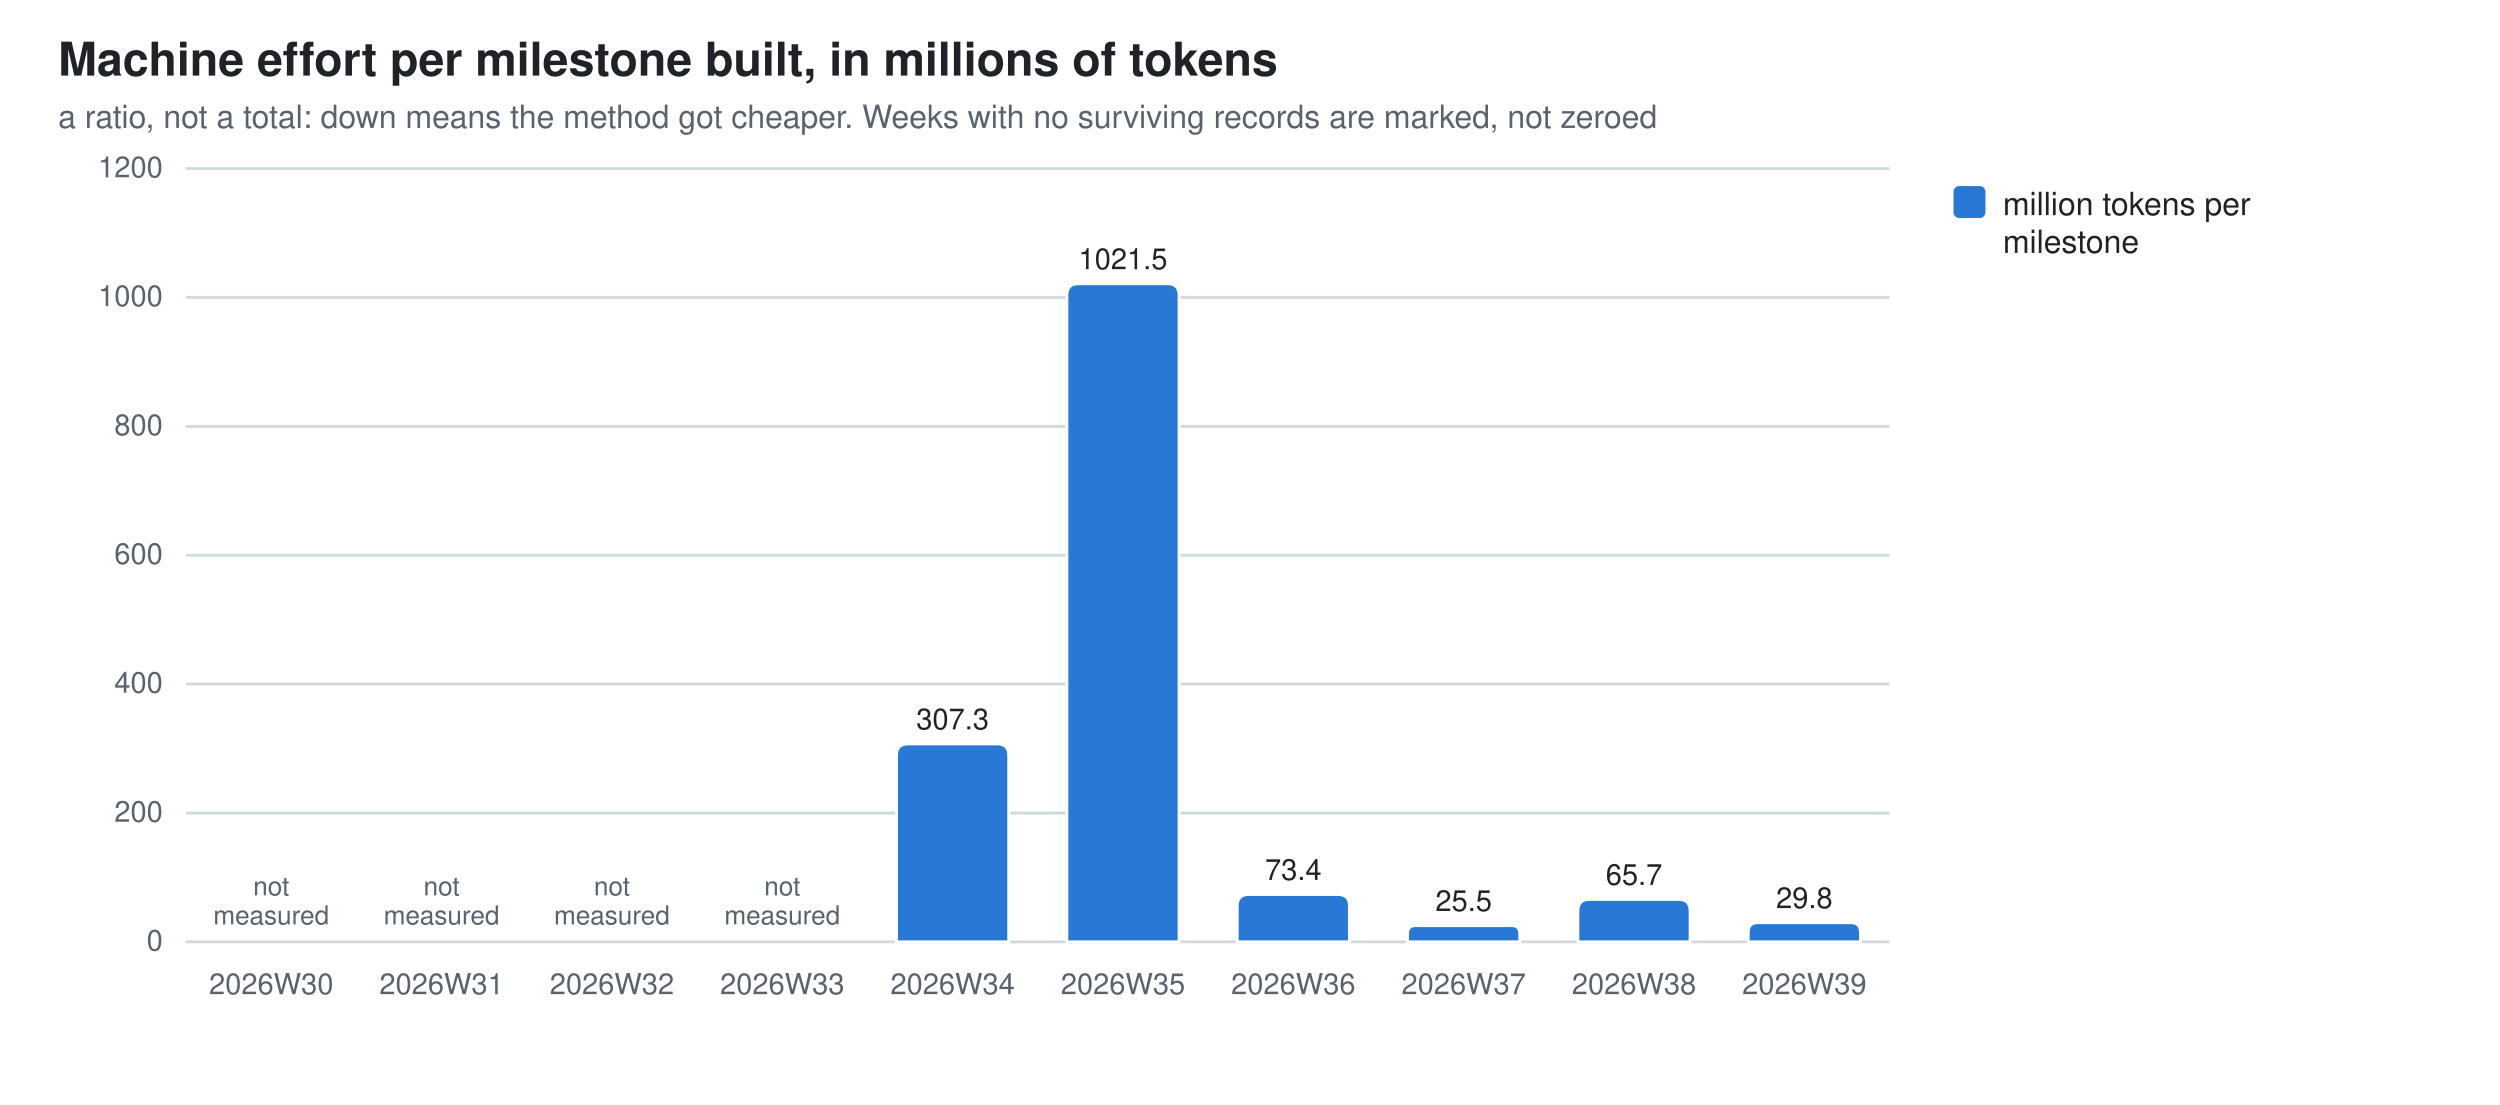
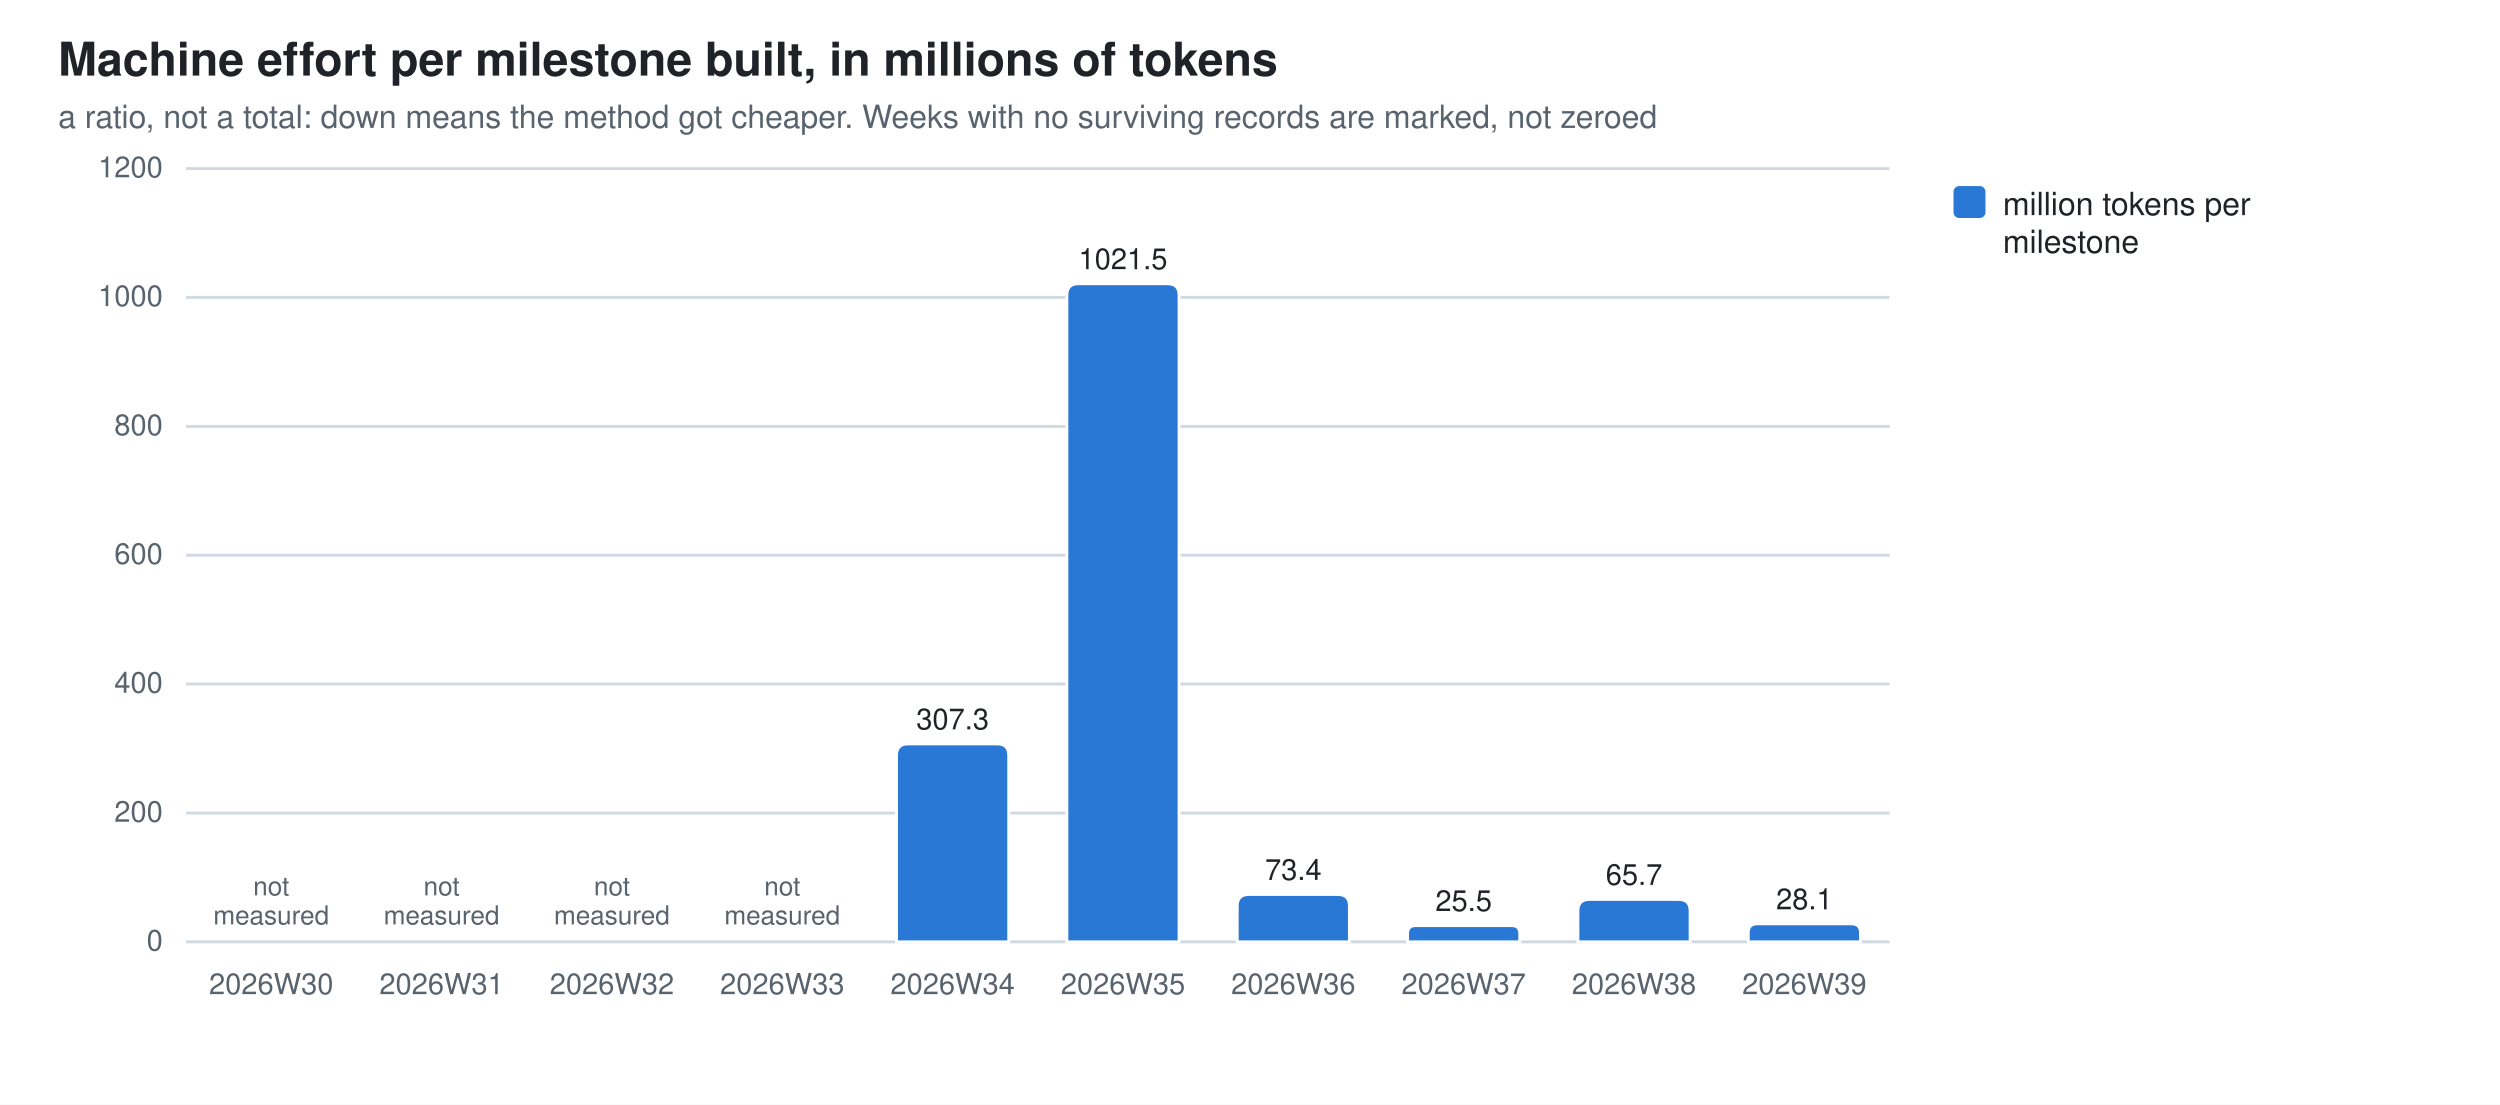
<svg xmlns="http://www.w3.org/2000/svg" width="860" height="380" viewBox="0 0 860 380" role="img" aria-label="Machine effort per milestone built, in millions of tokens">
  <style>
  .bg{fill:#ffffff} .fg{fill:#1f2328} .mut{fill:#59636e} .grid{stroke:#d1d9e0}
  .seg{stroke:#ffffff;stroke-width:1}
  .val{paint-order:stroke;stroke:#ffffff;stroke-width:3px;stroke-linejoin:round}
  .s0{fill:#2a78d6}  .s1{fill:#eb6834}  .s2{fill:#1baf7a}  .s3{fill:#eda100}  .s4{fill:#e87ba4}  .s5{fill:#008300}  .s6{fill:#4a3aa7}  .s7{fill:#e34948}
  @media (prefers-color-scheme: dark){
    .bg{fill:#0d1117} .fg{fill:#e6edf3} .mut{fill:#9198a1} .grid{stroke:#30363d}
    .seg{stroke:#0d1117} .val{stroke:#0d1117} .s0{fill:#3987e5} .s1{fill:#d95926} .s2{fill:#199e70} .s3{fill:#c98500} .s4{fill:#d55181} .s5{fill:#008300} .s6{fill:#9085e9} .s7{fill:#e66767}}
  text{font-family:-apple-system,BlinkMacSystemFont,"Segoe UI",Helvetica,Arial,sans-serif}
</style>
  <rect class="bg" width="860" height="380" />
  <text class="fg" x="20" y="26" font-size="16" font-weight="600">Machine effort per milestone built, in millions of tokens</text>
  <text class="mut" x="20" y="44" font-size="11">a ratio, not a total: down means the method got cheaper. Weeks with no surviving records are marked, not zeroed</text>
  <line class="grid" x1="64" y1="324.0" x2="650.0" y2="324.0" stroke-width="1" />
  <text class="mut" x="56" y="327.0" font-size="10" text-anchor="end">0</text>
  <line class="grid" x1="64" y1="279.7" x2="650.0" y2="279.7" stroke-width="1" />
  <text class="mut" x="56" y="282.7" font-size="10" text-anchor="end">200</text>
  <line class="grid" x1="64" y1="235.3" x2="650.0" y2="235.3" stroke-width="1" />
  <text class="mut" x="56" y="238.3" font-size="10" text-anchor="end">400</text>
  <line class="grid" x1="64" y1="191.0" x2="650.0" y2="191.0" stroke-width="1" />
  <text class="mut" x="56" y="194.0" font-size="10" text-anchor="end">600</text>
  <line class="grid" x1="64" y1="146.7" x2="650.0" y2="146.7" stroke-width="1" />
  <text class="mut" x="56" y="149.7" font-size="10" text-anchor="end">800</text>
  <line class="grid" x1="64" y1="102.3" x2="650.0" y2="102.3" stroke-width="1" />
  <text class="mut" x="56" y="105.3" font-size="10" text-anchor="end">1000</text>
  <line class="grid" x1="64" y1="58.0" x2="650.0" y2="58.0" stroke-width="1" />
  <text class="mut" x="56" y="61.0" font-size="10" text-anchor="end">1200</text>
  <text class="mut" x="93.3" y="342" font-size="10" text-anchor="middle">2026W30</text>
  <text class="mut" x="93.3" y="308.0" font-size="9" text-anchor="middle">not<tspan x="93.3" dy="10">measured</tspan>
  </text>
  <text class="mut" x="151.9" y="342" font-size="10" text-anchor="middle">2026W31</text>
  <text class="mut" x="151.9" y="308.0" font-size="9" text-anchor="middle">not<tspan x="151.9" dy="10">measured</tspan>
  </text>
  <text class="mut" x="210.5" y="342" font-size="10" text-anchor="middle">2026W32</text>
  <text class="mut" x="210.5" y="308.0" font-size="9" text-anchor="middle">not<tspan x="210.5" dy="10">measured</tspan>
  </text>
  <text class="mut" x="269.1" y="342" font-size="10" text-anchor="middle">2026W33</text>
  <text class="mut" x="269.1" y="308.0" font-size="9" text-anchor="middle">not<tspan x="269.1" dy="10">measured</tspan>
  </text>
  <path class="seg s0" d="M308.4,324.0 V259.9 Q308.4,255.9 312.4,255.9 H343.0 Q347.0,255.9 347.0,259.9 V324.0 Z" />
  <text class="mut" x="327.7" y="342" font-size="10" text-anchor="middle">2026W34</text>
  <text class="fg val" x="327.7" y="250.9" font-size="10" text-anchor="middle">307.3</text>
  <path class="seg s0" d="M367.0,324.0 V101.6 Q367.0,97.6 371.0,97.6 H401.6 Q405.6,97.6 405.6,101.6 V324.0 Z" />
  <text class="mut" x="386.3" y="342" font-size="10" text-anchor="middle">2026W35</text>
  <text class="fg val" x="386.3" y="92.6" font-size="10" text-anchor="middle">1021.5</text>
  <path class="seg s0" d="M425.6,324.0 V311.7 Q425.6,307.7 429.6,307.7 H460.2 Q464.2,307.7 464.2,311.7 V324.0 Z" />
  <text class="mut" x="444.9" y="342" font-size="10" text-anchor="middle">2026W36</text>
  <text class="fg val" x="444.9" y="302.7" font-size="10" text-anchor="middle">73.4</text>
  <path class="seg s0" d="M484.2,324.0 V321.2 Q484.2,318.4 487.0,318.4 H520.0 Q522.8,318.4 522.8,321.2 V324.0 Z" />
  <text class="mut" x="503.5" y="342" font-size="10" text-anchor="middle">2026W37</text>
  <text class="fg val" x="503.5" y="313.4" font-size="10" text-anchor="middle">25.5</text>
  <path class="seg s0" d="M542.8,324.0 V313.4 Q542.8,309.4 546.8,309.4 H577.4 Q581.4,309.4 581.4,313.4 V324.0 Z" />
  <text class="mut" x="562.1" y="342" font-size="10" text-anchor="middle">2026W38</text>
  <text class="fg val" x="562.1" y="304.4" font-size="10" text-anchor="middle">65.7</text>
-   <path class="seg s0" d="M601.4,324.0 V320.7 Q601.4,317.4 604.7,317.4 H636.7 Q640.0,317.4 640.0,320.7 V324.0 Z" />
+   <path class="seg s0" d="M601.4,324.0 V320.9 Q601.4,317.8 604.5,317.8 H636.9 Q640.0,317.8 640.0,320.9 V324.0 Z" />
  <text class="mut" x="620.7" y="342" font-size="10" text-anchor="middle">2026W39</text>
-   <text class="fg val" x="620.7" y="312.4" font-size="10" text-anchor="middle">29.8</text>
+   <text class="fg val" x="620.7" y="312.8" font-size="10" text-anchor="middle">28.1</text>
  <rect class="s0" x="672" y="64" width="11" height="11" rx="2" />
  <text class="fg" y="74" font-size="11">
    <tspan x="689" dy="0">million tokens per</tspan>
    <tspan x="689" dy="13">milestone</tspan>
  </text>
</svg>
